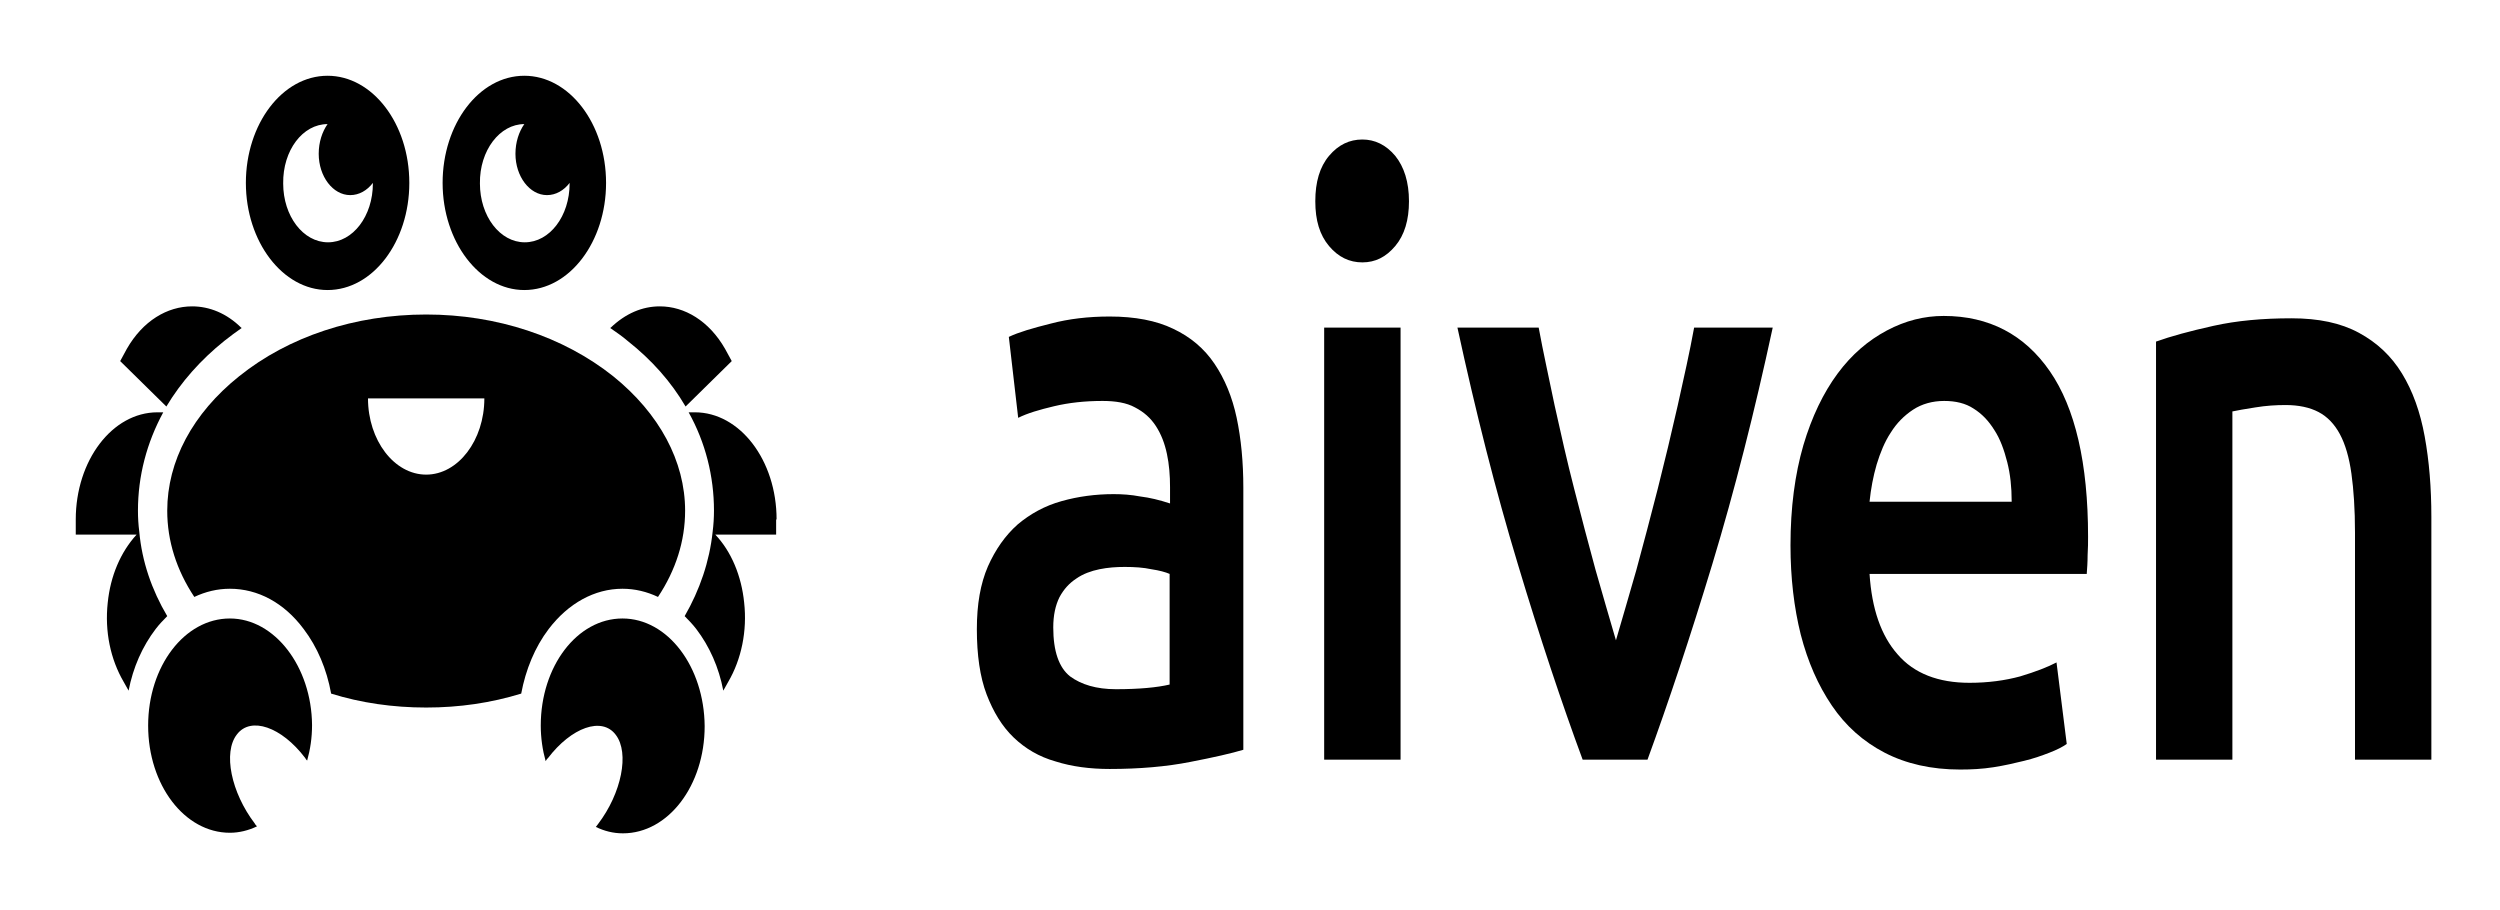
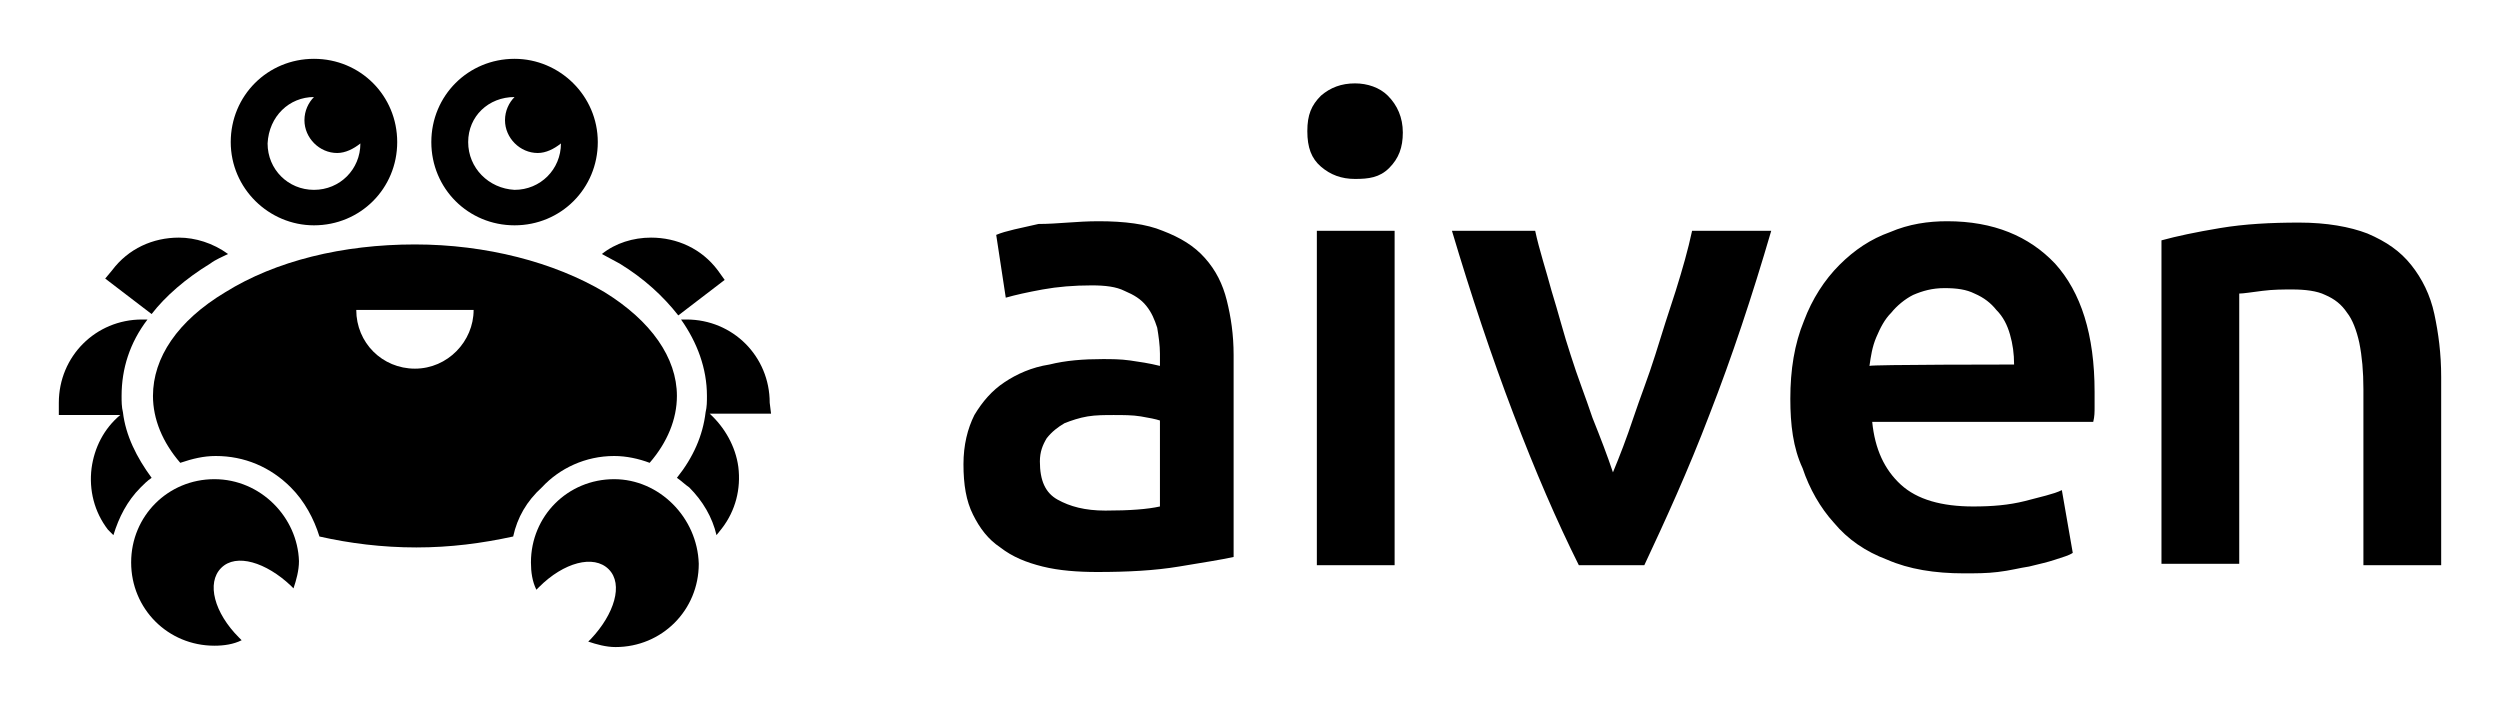
- <svg xmlns="http://www.w3.org/2000/svg" width="66" height="24" viewBox="0 0 66 24" fill="none">
-   <path d="M16.433 15.543C16.762 15.543 17.078 15.62 17.371 15.759C17.84 15.052 18.087 14.283 18.087 13.483C18.087 12.177 17.407 10.916 16.187 9.932C14.874 8.887 13.115 8.303 11.251 8.303C9.375 8.303 7.616 8.887 6.315 9.932C5.084 10.916 4.415 12.177 4.415 13.483C4.415 14.283 4.661 15.052 5.13 15.759C5.424 15.62 5.74 15.543 6.068 15.543C6.807 15.543 7.499 15.912 8.015 16.604C8.378 17.081 8.625 17.665 8.742 18.311C9.527 18.556 10.371 18.679 11.251 18.679C12.13 18.679 12.963 18.556 13.76 18.311C13.877 17.68 14.123 17.081 14.487 16.604C15.003 15.928 15.695 15.543 16.433 15.543ZM11.251 12.53C10.407 12.53 9.715 11.623 9.715 10.517H12.787C12.787 11.623 12.095 12.53 11.251 12.53Z" fill="currentColor" />
-   <path d="M5.928 8.995C6.08 8.872 6.233 8.764 6.385 8.656H6.373C5.987 8.272 5.529 8.088 5.072 8.088C4.415 8.088 3.77 8.472 3.348 9.21L3.173 9.533L4.392 10.732C4.779 10.086 5.295 9.502 5.928 8.995Z" fill="currentColor" />
-   <path d="M4.415 16.266C4.005 15.574 3.747 14.821 3.677 14.037C3.653 13.852 3.642 13.668 3.642 13.483C3.642 12.561 3.876 11.685 4.31 10.885H4.157C2.961 10.885 2 12.161 2 13.714V14.114H3.606C3.184 14.575 2.915 15.205 2.844 15.912C2.762 16.666 2.915 17.403 3.266 18.003L3.395 18.233C3.513 17.619 3.759 17.065 4.111 16.604C4.204 16.481 4.31 16.373 4.415 16.266Z" fill="currentColor" />
-   <path d="M18.099 10.732L19.318 9.533L19.142 9.21C18.72 8.472 18.075 8.088 17.419 8.088C16.961 8.088 16.516 8.272 16.117 8.656H16.105C16.258 8.764 16.422 8.872 16.563 8.995C17.207 9.502 17.723 10.086 18.099 10.732Z" fill="currentColor" />
-   <path d="M20.502 13.714C20.502 12.146 19.529 10.885 18.345 10.885H18.18C18.626 11.685 18.849 12.576 18.849 13.483C18.849 13.668 18.837 13.852 18.814 14.037C18.732 14.821 18.474 15.574 18.075 16.266C18.18 16.373 18.286 16.481 18.38 16.604C18.732 17.065 18.978 17.619 19.095 18.233L19.224 18.003C19.576 17.403 19.728 16.65 19.646 15.912C19.576 15.205 19.306 14.559 18.884 14.114H20.49V13.714H20.502Z" fill="currentColor" />
-   <path d="M8.648 7.657C9.844 7.657 10.806 6.381 10.806 4.829C10.806 3.261 9.832 2 8.648 2C7.452 2 6.491 3.276 6.491 4.829C6.491 6.381 7.464 7.657 8.648 7.657ZM8.648 3.276C8.507 3.476 8.414 3.752 8.414 4.06C8.414 4.659 8.789 5.151 9.246 5.151C9.481 5.151 9.692 5.028 9.844 4.829V4.844C9.844 5.705 9.316 6.397 8.66 6.397C8.003 6.397 7.476 5.705 7.476 4.844C7.464 3.968 7.992 3.276 8.648 3.276Z" fill="currentColor" />
-   <path d="M13.842 7.657C15.038 7.657 16 6.381 16 4.829C16 3.261 15.026 2 13.842 2C12.646 2 11.685 3.276 11.685 4.829C11.685 6.381 12.658 7.657 13.842 7.657ZM13.842 3.276C13.854 3.276 13.854 3.276 13.842 3.276C13.701 3.476 13.608 3.752 13.608 4.06C13.608 4.659 13.983 5.151 14.44 5.151C14.675 5.151 14.886 5.028 15.038 4.829V4.844C15.038 5.705 14.511 6.397 13.854 6.397C13.197 6.397 12.67 5.705 12.67 4.844C12.658 3.968 13.197 3.276 13.842 3.276Z" fill="currentColor" />
-   <path d="M6.069 16.328C4.873 16.328 3.911 17.588 3.911 19.156C3.911 20.724 4.873 21.985 6.069 21.985C6.315 21.985 6.561 21.923 6.784 21.816C6.761 21.785 6.737 21.769 6.725 21.739C6.104 20.924 5.881 19.863 6.256 19.387C6.62 18.91 7.429 19.187 8.05 20.002C8.074 20.032 8.085 20.063 8.109 20.078C8.191 19.786 8.238 19.479 8.238 19.141C8.226 17.603 7.253 16.328 6.069 16.328Z" fill="currentColor" />
-   <path d="M16.433 16.328C15.238 16.328 14.276 17.588 14.276 19.156C14.276 19.479 14.323 19.802 14.405 20.094C14.428 20.063 14.44 20.032 14.464 20.017C15.085 19.202 15.894 18.91 16.258 19.402C16.621 19.879 16.41 20.939 15.789 21.754C15.765 21.785 15.753 21.8 15.73 21.831C15.953 21.939 16.187 22 16.445 22C17.641 22 18.603 20.739 18.603 19.171C18.591 17.603 17.629 16.328 16.433 16.328Z" fill="currentColor" />
-   <path d="M29.295 8.356C29.963 8.356 30.526 8.464 30.971 8.679C31.429 8.894 31.792 9.202 32.062 9.602C32.332 10.001 32.531 10.478 32.648 11.031C32.765 11.585 32.824 12.2 32.824 12.876V19.794C32.519 19.886 32.05 19.994 31.417 20.116C30.796 20.239 30.08 20.301 29.295 20.301C28.779 20.301 28.298 20.239 27.864 20.101C27.43 19.978 27.067 19.763 26.762 19.471C26.457 19.179 26.223 18.794 26.047 18.333C25.871 17.872 25.789 17.288 25.789 16.612C25.789 15.95 25.883 15.412 26.082 14.951C26.281 14.505 26.539 14.136 26.868 13.844C27.196 13.568 27.583 13.352 28.029 13.229C28.462 13.107 28.92 13.045 29.4 13.045C29.623 13.045 29.858 13.06 30.104 13.107C30.35 13.137 30.608 13.199 30.889 13.291V12.861C30.889 12.553 30.866 12.261 30.807 11.984C30.749 11.708 30.655 11.462 30.514 11.246C30.373 11.031 30.198 10.877 29.963 10.755C29.74 10.632 29.447 10.585 29.107 10.585C28.638 10.585 28.216 10.632 27.829 10.724C27.442 10.816 27.126 10.908 26.88 11.031L26.633 8.894C26.891 8.771 27.255 8.664 27.747 8.541C28.216 8.418 28.732 8.356 29.295 8.356ZM29.459 18.195C30.08 18.195 30.549 18.149 30.878 18.072V15.151C30.772 15.105 30.608 15.059 30.397 15.028C30.186 14.982 29.951 14.967 29.693 14.967C29.471 14.967 29.248 14.982 29.025 15.028C28.802 15.074 28.591 15.151 28.415 15.274C28.228 15.397 28.087 15.551 27.97 15.766C27.864 15.981 27.806 16.242 27.806 16.565C27.806 17.196 27.958 17.626 28.251 17.857C28.544 18.072 28.943 18.195 29.459 18.195Z" fill="currentColor" />
-   <path d="M37.197 5.313C37.197 5.805 37.08 6.204 36.834 6.496C36.588 6.788 36.306 6.927 35.966 6.927C35.626 6.927 35.333 6.788 35.087 6.496C34.841 6.204 34.724 5.82 34.724 5.313C34.724 4.805 34.841 4.406 35.087 4.114C35.333 3.822 35.626 3.683 35.966 3.683C36.295 3.683 36.588 3.822 36.834 4.114C37.069 4.406 37.197 4.805 37.197 5.313ZM36.975 20.055H34.958V8.649H36.975V20.055Z" fill="currentColor" />
-   <path d="M41.782 20.055C41.231 18.564 40.656 16.842 40.07 14.89C39.484 12.953 38.956 10.862 38.476 8.648H40.621C40.739 9.294 40.891 9.97 41.043 10.708C41.207 11.446 41.372 12.184 41.559 12.907C41.747 13.645 41.934 14.352 42.122 15.043C42.321 15.735 42.497 16.35 42.661 16.904C42.825 16.35 43.001 15.735 43.201 15.043C43.388 14.352 43.576 13.645 43.764 12.907C43.951 12.169 44.127 11.431 44.291 10.708C44.455 9.97 44.608 9.294 44.725 8.648H46.8C46.319 10.877 45.792 12.953 45.206 14.89C44.619 16.827 44.045 18.548 43.494 20.055H41.782Z" fill="currentColor" />
-   <path d="M47.269 14.398C47.269 13.399 47.386 12.523 47.609 11.754C47.832 11.001 48.137 10.37 48.512 9.863C48.887 9.356 49.321 8.987 49.813 8.725C50.306 8.464 50.798 8.341 51.314 8.341C52.51 8.341 53.448 8.833 54.117 9.802C54.785 10.77 55.125 12.23 55.125 14.167C55.125 14.306 55.125 14.475 55.113 14.659C55.113 14.844 55.101 14.998 55.09 15.151H49.356C49.415 16.074 49.661 16.781 50.095 17.273C50.529 17.78 51.174 18.026 51.994 18.026C52.487 18.026 52.932 17.965 53.331 17.857C53.741 17.734 54.058 17.611 54.292 17.488L54.562 19.64C54.456 19.717 54.304 19.794 54.105 19.871C53.906 19.948 53.694 20.024 53.437 20.086C53.19 20.147 52.921 20.209 52.627 20.255C52.334 20.301 52.041 20.316 51.748 20.316C50.986 20.316 50.318 20.163 49.755 19.871C49.192 19.579 48.723 19.163 48.36 18.625C47.996 18.087 47.726 17.473 47.539 16.75C47.363 16.043 47.269 15.259 47.269 14.398ZM53.108 13.23C53.108 12.861 53.073 12.523 52.991 12.2C52.909 11.877 52.803 11.585 52.651 11.354C52.498 11.108 52.323 10.924 52.1 10.785C51.889 10.647 51.631 10.585 51.326 10.585C51.021 10.585 50.74 10.662 50.505 10.816C50.271 10.97 50.072 11.17 49.919 11.416C49.755 11.662 49.638 11.954 49.544 12.261C49.45 12.584 49.391 12.907 49.356 13.245H53.108V13.23Z" fill="currentColor" />
-   <path d="M56.919 9.018C57.306 8.879 57.81 8.741 58.431 8.603C59.053 8.464 59.745 8.403 60.495 8.403C61.21 8.403 61.796 8.526 62.277 8.787C62.758 9.048 63.133 9.402 63.414 9.863C63.696 10.324 63.895 10.878 64.012 11.523C64.13 12.169 64.188 12.876 64.188 13.645V20.055H62.172V14.06C62.172 13.445 62.136 12.922 62.078 12.507C62.019 12.077 61.914 11.723 61.773 11.462C61.632 11.2 61.445 11.001 61.21 10.878C60.976 10.755 60.682 10.693 60.342 10.693C60.084 10.693 59.827 10.709 59.545 10.755C59.264 10.801 59.065 10.832 58.935 10.862V20.055H56.919V9.018Z" fill="currentColor" />
+ <svg xmlns="http://www.w3.org/2000/svg" width="85" height="24" viewBox="0 0 85 24" fill="none">
+   <path d="M37.35 7.522C38.232 7.522 38.974 7.615 39.531 7.847C40.134 8.079 40.598 8.357 40.969 8.775C41.34 9.193 41.572 9.657 41.711 10.213C41.85 10.77 41.943 11.374 41.943 12.07V18.937C41.526 19.03 40.923 19.123 40.088 19.262C39.253 19.401 38.325 19.448 37.304 19.448C36.655 19.448 36.005 19.401 35.449 19.262C34.892 19.123 34.428 18.937 34.01 18.613C33.593 18.334 33.314 17.963 33.083 17.499C32.85 17.035 32.758 16.478 32.758 15.782C32.758 15.132 32.897 14.575 33.129 14.111C33.407 13.647 33.732 13.276 34.15 12.998C34.567 12.719 35.077 12.487 35.68 12.394C36.237 12.255 36.84 12.209 37.49 12.209C37.768 12.209 38.093 12.209 38.417 12.255C38.742 12.302 39.067 12.348 39.438 12.441V12.023C39.438 11.745 39.392 11.42 39.345 11.142C39.253 10.863 39.16 10.631 38.974 10.399C38.789 10.167 38.557 10.028 38.232 9.889C37.954 9.749 37.583 9.703 37.119 9.703C36.516 9.703 35.959 9.749 35.449 9.842C34.938 9.935 34.521 10.028 34.196 10.121L33.871 7.986C34.196 7.847 34.706 7.754 35.309 7.615C35.959 7.615 36.608 7.522 37.35 7.522ZM37.583 17.36C38.417 17.36 39.021 17.313 39.438 17.22V14.297C39.299 14.251 39.067 14.204 38.789 14.158C38.51 14.111 38.186 14.111 37.861 14.111C37.583 14.111 37.258 14.111 36.979 14.158C36.701 14.204 36.423 14.297 36.191 14.39C35.959 14.529 35.773 14.668 35.588 14.9C35.449 15.132 35.356 15.364 35.356 15.689C35.356 16.339 35.541 16.756 35.959 16.988C36.376 17.22 36.887 17.36 37.583 17.36ZM47.696 4.506C47.696 5.016 47.557 5.387 47.232 5.712C46.907 6.037 46.536 6.084 46.072 6.084C45.608 6.084 45.237 5.944 44.912 5.666C44.588 5.387 44.449 5.016 44.449 4.459C44.449 3.903 44.588 3.578 44.912 3.253C45.237 2.974 45.608 2.835 46.072 2.835C46.49 2.835 46.907 2.974 47.186 3.253C47.51 3.578 47.696 3.995 47.696 4.506ZM47.417 19.216H44.773V7.847H47.417V19.216ZM53.68 19.216C52.938 17.731 52.196 16.014 51.454 14.065C50.711 12.116 50.016 10.028 49.366 7.847H52.196C52.335 8.497 52.567 9.193 52.753 9.889C52.984 10.631 53.17 11.374 53.402 12.07C53.634 12.812 53.912 13.508 54.144 14.204C54.423 14.9 54.655 15.504 54.84 16.06C55.072 15.504 55.304 14.9 55.536 14.204C55.768 13.508 56.046 12.812 56.278 12.07C56.51 11.327 56.742 10.585 56.974 9.889C57.206 9.146 57.392 8.497 57.531 7.847H60.222C59.572 10.074 58.876 12.162 58.134 14.065C57.392 16.014 56.603 17.731 55.907 19.216C55.954 19.216 53.68 19.216 53.68 19.216ZM60.871 13.555C60.871 12.58 61.01 11.698 61.335 10.909C61.613 10.167 62.031 9.517 62.541 9.007C63.051 8.497 63.608 8.125 64.258 7.893C64.907 7.615 65.557 7.522 66.206 7.522C67.784 7.522 68.99 8.032 69.871 8.961C70.753 9.935 71.216 11.374 71.216 13.322C71.216 13.462 71.216 13.601 71.216 13.833C71.216 14.019 71.216 14.158 71.17 14.343H63.655C63.747 15.271 64.072 15.967 64.629 16.478C65.186 16.988 66.021 17.22 67.088 17.22C67.737 17.22 68.294 17.174 68.85 17.035C69.361 16.896 69.825 16.803 70.103 16.664L70.474 18.798C70.335 18.891 70.15 18.937 69.871 19.03C69.593 19.123 69.361 19.169 68.99 19.262C68.665 19.309 68.34 19.401 67.923 19.448C67.552 19.494 67.18 19.494 66.763 19.494C65.789 19.494 64.907 19.355 64.165 19.03C63.423 18.752 62.82 18.334 62.356 17.777C61.892 17.267 61.521 16.617 61.289 15.921C60.964 15.225 60.871 14.436 60.871 13.555ZM68.479 12.394C68.479 12.023 68.433 11.698 68.34 11.374C68.247 11.049 68.108 10.77 67.876 10.538C67.691 10.306 67.459 10.121 67.134 9.981C66.856 9.842 66.531 9.796 66.113 9.796C65.696 9.796 65.371 9.889 65.046 10.028C64.768 10.167 64.49 10.399 64.304 10.631C64.072 10.863 63.933 11.142 63.794 11.466C63.655 11.791 63.608 12.116 63.562 12.441C63.608 12.394 68.479 12.394 68.479 12.394ZM73.49 8.172C74 8.032 74.65 7.893 75.484 7.754C76.32 7.615 77.201 7.568 78.175 7.568C79.103 7.568 79.892 7.708 80.495 7.94C81.144 8.218 81.608 8.543 81.979 9.007C82.35 9.471 82.629 10.028 82.768 10.678C82.907 11.327 83 12.023 83 12.812V19.216H80.356V13.23C80.356 12.627 80.309 12.116 80.216 11.652C80.124 11.234 79.984 10.863 79.799 10.631C79.613 10.353 79.381 10.167 79.057 10.028C78.778 9.889 78.361 9.842 77.943 9.842C77.619 9.842 77.294 9.842 76.923 9.889C76.552 9.935 76.273 9.981 76.134 9.981V19.169H73.49V8.172Z" fill="currentColor" />
+   <path d="M20.881 15.504C21.299 15.504 21.716 15.596 22.088 15.736C22.691 15.039 23.015 14.251 23.015 13.462C23.015 12.162 22.134 10.909 20.557 9.935C18.84 8.914 16.521 8.311 14.108 8.311C11.649 8.311 9.376 8.868 7.66 9.935C6.036 10.909 5.201 12.162 5.201 13.462C5.201 14.251 5.526 15.039 6.129 15.736C6.546 15.596 6.918 15.504 7.335 15.504C8.309 15.504 9.191 15.875 9.887 16.571C10.351 17.035 10.675 17.638 10.861 18.241C11.881 18.473 12.995 18.613 14.155 18.613C15.314 18.613 16.381 18.473 17.448 18.241C17.588 17.592 17.912 17.035 18.423 16.571C19.026 15.921 19.907 15.504 20.881 15.504ZM14.108 12.534C12.995 12.534 12.113 11.652 12.113 10.538H16.103C16.103 11.606 15.222 12.534 14.108 12.534Z" fill="currentColor" />
+   <path d="M7.149 8.961C7.335 8.821 7.567 8.729 7.753 8.636C7.242 8.264 6.639 8.079 6.082 8.079C5.201 8.079 4.366 8.45 3.809 9.193L3.577 9.471L5.155 10.678C5.619 10.074 6.314 9.471 7.149 8.961Z" fill="currentColor" />
+   <path d="M5.155 16.246C4.644 15.55 4.273 14.807 4.18 14.019C4.134 13.833 4.134 13.647 4.134 13.462C4.134 12.534 4.412 11.652 5.015 10.863H4.83C3.253 10.863 2 12.116 2 13.694V14.111H4.088C3.531 14.575 3.206 15.225 3.113 15.921C3.021 16.664 3.206 17.406 3.67 18.009L3.856 18.195C4.041 17.592 4.32 17.035 4.784 16.571C4.876 16.478 5.015 16.339 5.155 16.246Z" fill="currentColor" />
+   <path d="M23.062 10.724L24.639 9.517L24.407 9.193C23.851 8.45 23.015 8.079 22.134 8.079C21.531 8.079 20.928 8.264 20.464 8.636C20.649 8.729 20.881 8.868 21.067 8.961C21.902 9.471 22.552 10.074 23.062 10.724Z" fill="currentColor" />
+   <path d="M26.17 13.694C26.17 12.116 24.918 10.863 23.34 10.863H23.155C23.711 11.652 24.036 12.534 24.036 13.462C24.036 13.647 24.036 13.833 23.99 14.019C23.897 14.807 23.572 15.55 23.015 16.246C23.155 16.339 23.294 16.478 23.433 16.571C23.897 17.035 24.222 17.592 24.361 18.195L24.546 17.963C25.01 17.36 25.196 16.617 25.103 15.875C25.01 15.179 24.639 14.529 24.129 14.065H26.216L26.17 13.694Z" fill="currentColor" />
+   <path d="M10.675 7.661C12.253 7.661 13.505 6.408 13.505 4.831C13.505 3.253 12.253 2 10.675 2C9.098 2 7.845 3.253 7.845 4.831C7.845 6.408 9.144 7.661 10.675 7.661ZM10.675 3.299C10.722 3.299 10.722 3.299 10.675 3.299C10.49 3.485 10.351 3.763 10.351 4.088C10.351 4.691 10.861 5.202 11.464 5.202C11.742 5.202 12.021 5.063 12.253 4.877C12.253 5.759 11.557 6.455 10.675 6.455C9.794 6.455 9.098 5.759 9.098 4.877C9.144 3.949 9.84 3.299 10.675 3.299Z" fill="currentColor" />
+   <path d="M17.495 7.661C19.072 7.661 20.325 6.408 20.325 4.831C20.325 3.253 19.026 2 17.495 2C15.918 2 14.665 3.253 14.665 4.831C14.665 6.408 15.918 7.661 17.495 7.661ZM17.495 3.299C17.309 3.485 17.17 3.763 17.17 4.088C17.17 4.691 17.68 5.202 18.284 5.202C18.562 5.202 18.84 5.063 19.072 4.877C19.072 5.759 18.376 6.455 17.495 6.455C16.613 6.408 15.918 5.712 15.918 4.831C15.918 3.949 16.613 3.299 17.495 3.299Z" fill="currentColor" />
+   <path d="M7.289 16.292C5.711 16.292 4.459 17.545 4.459 19.123C4.459 20.701 5.711 21.954 7.289 21.954C7.613 21.954 7.938 21.907 8.216 21.768L8.124 21.675C7.289 20.84 7.01 19.819 7.521 19.309C8.031 18.798 9.052 19.123 9.887 19.912L9.979 20.005C10.072 19.726 10.165 19.401 10.165 19.077C10.119 17.592 8.866 16.292 7.289 16.292Z" fill="currentColor" />
+   <path d="M20.881 16.292C19.304 16.292 18.052 17.545 18.052 19.123C18.052 19.448 18.098 19.773 18.237 20.051L18.33 19.958C19.165 19.123 20.186 18.845 20.696 19.355C21.206 19.865 20.881 20.886 20.093 21.722L20 21.814C20.278 21.907 20.603 22 20.928 22C22.505 22 23.758 20.747 23.758 19.169C23.711 17.592 22.412 16.292 20.881 16.292Z" fill="currentColor" />
</svg>
